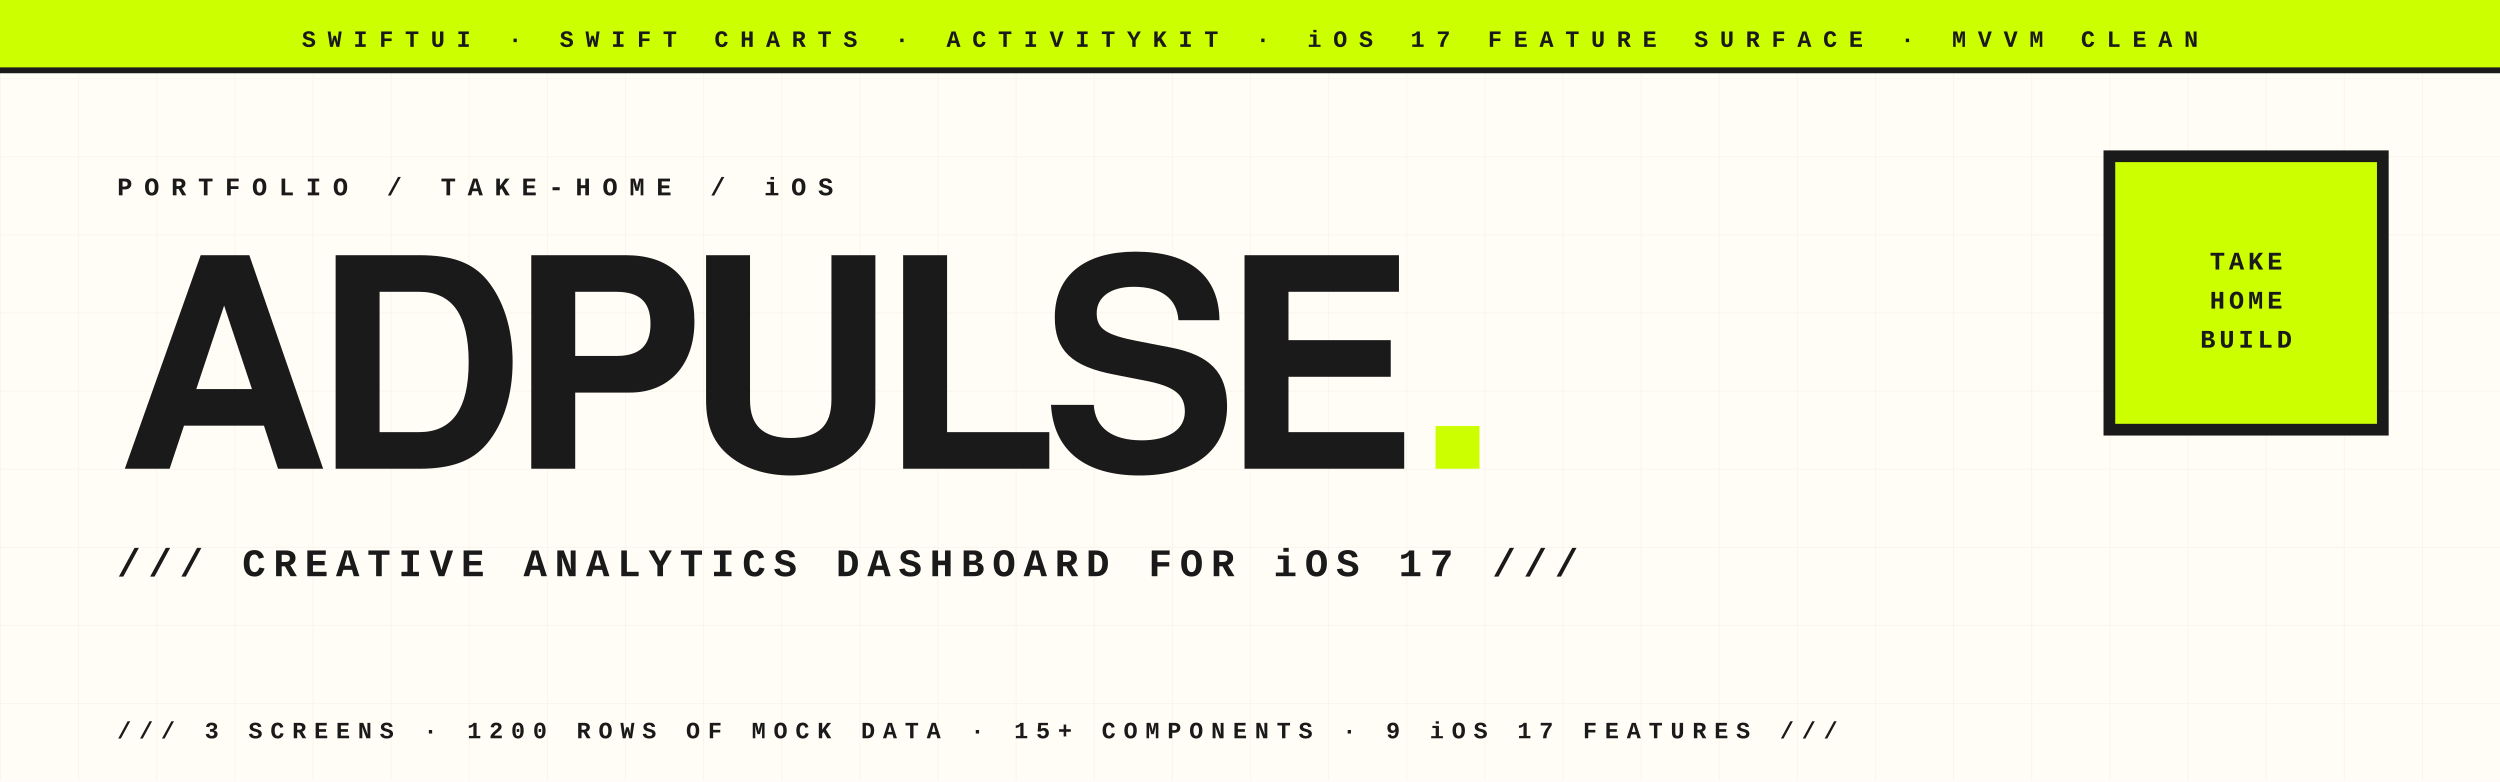
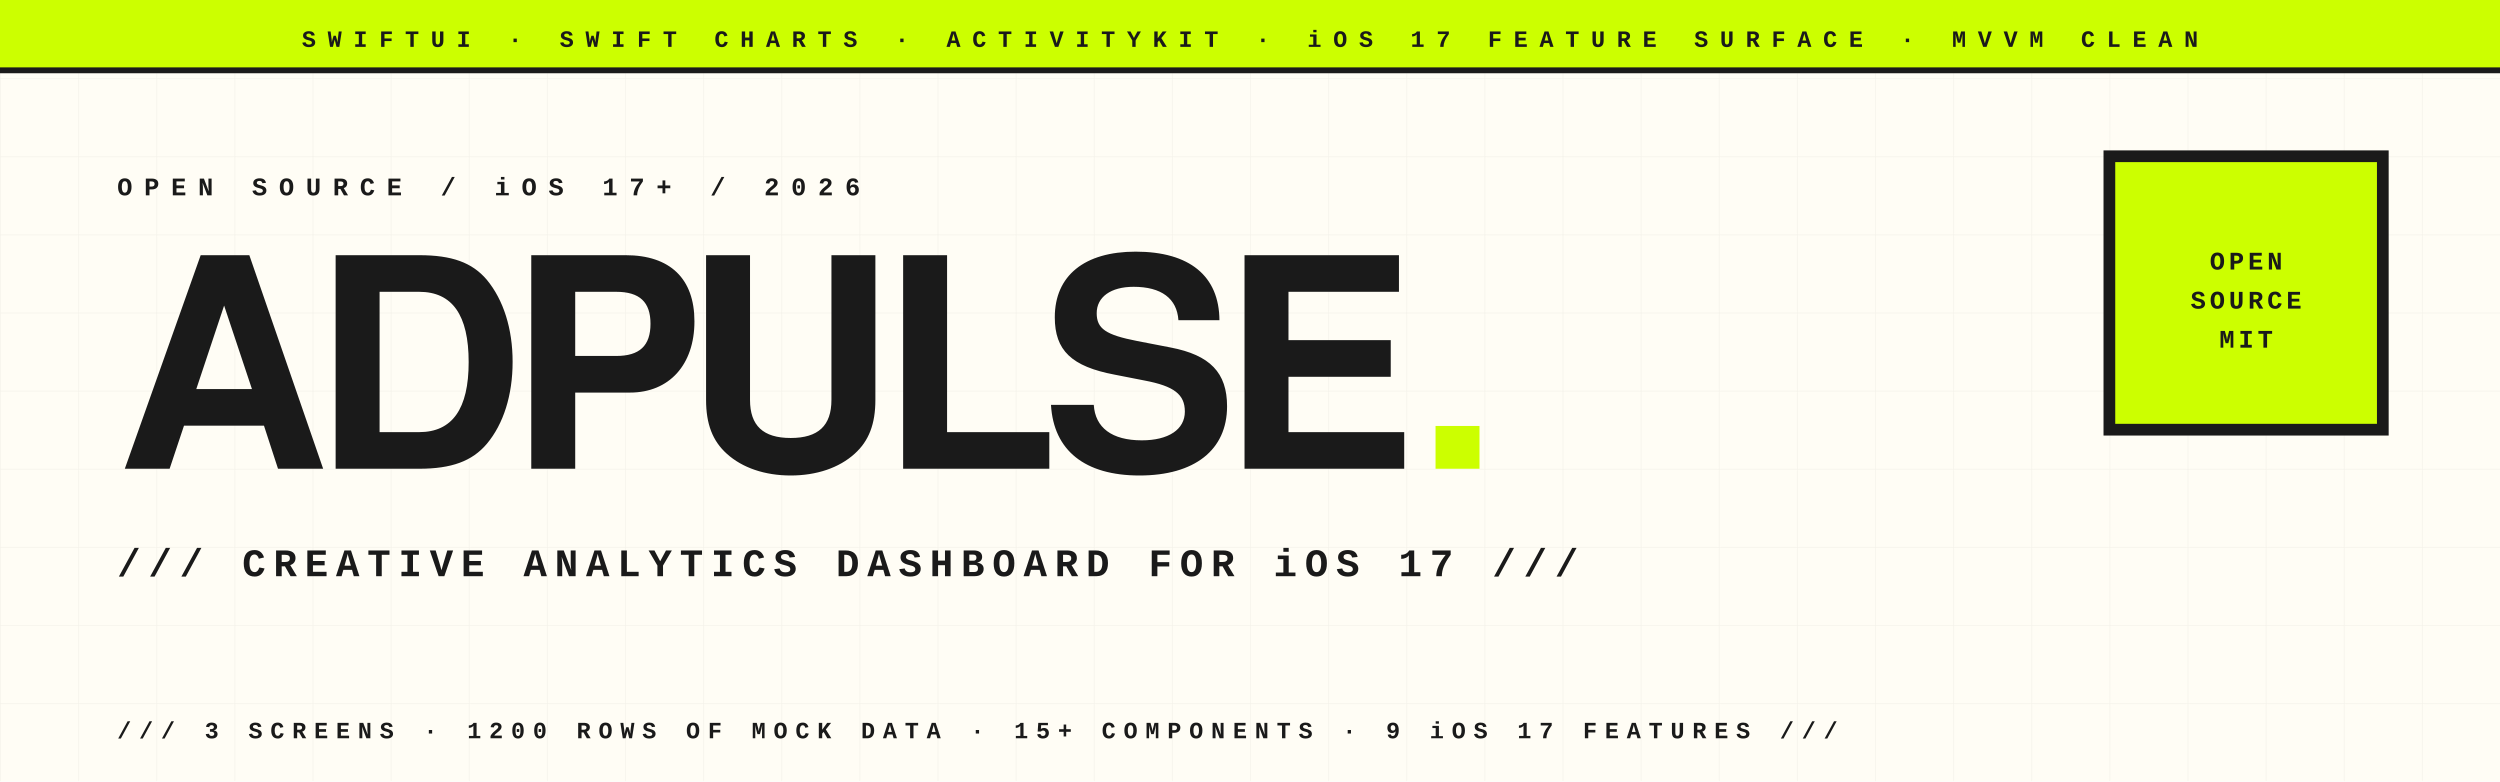
<svg xmlns="http://www.w3.org/2000/svg" viewBox="0 0 1280 400" width="1280" height="400" role="img" aria-label="AdPulse — Creative Analytics for iOS">
  <defs>
    <pattern id="grid" width="40" height="40" patternUnits="userSpaceOnUse">
      <path d="M 40 0 L 0 0 0 40" fill="none" stroke="#1A1A1A" stroke-width="0.5" stroke-opacity="0.06" />
    </pattern>
    <style>
      .heading { font-family: 'Helvetica Neue', 'Arial Black', Helvetica, Arial, sans-serif; font-weight: 900; }
      .mono    { font-family: ui-monospace, 'SF Mono', Menlo, Consolas, 'Courier New', monospace; font-weight: 700; }
    </style>
  </defs>
  <rect width="1280" height="400" fill="#FFFDF5" />
  <rect width="1280" height="400" fill="url(#grid)" />
  <rect x="0" y="0" width="1280" height="36" fill="#CCFF00" />
  <line x1="0" y1="36" x2="1280" y2="36" stroke="#1A1A1A" stroke-width="3" />
  <text class="mono" x="640" y="24" text-anchor="middle" font-size="12" fill="#1A1A1A" letter-spacing="6">SWIFTUI · SWIFT CHARTS · ACTIVITYKIT · iOS 17 FEATURE SURFACE · MVVM CLEAN</text>
-   <text class="mono" x="60" y="100" font-size="13" fill="#1A1A1A" letter-spacing="6">PORTFOLIO / TAKE-HOME / iOS</text>
+   <text class="mono" x="60" y="100" font-size="13" fill="#1A1A1A" letter-spacing="6">OPEN SOURCE / iOS 17+ / 2026</text>
  <text class="heading" x="60" y="240" font-size="150" fill="#1A1A1A" letter-spacing="-8">ADPULSE<tspan fill="#CCFF00">.</tspan>
  </text>
  <text class="mono" x="60" y="295" font-size="20" fill="#1A1A1A" letter-spacing="4">/// CREATIVE ANALYTICS DASHBOARD FOR iOS 17 ///</text>
  <rect x="1080" y="80" width="140" height="140" fill="#CCFF00" stroke="#1A1A1A" stroke-width="6" />
-   <text class="mono" x="1150" y="138" text-anchor="middle" font-size="13" fill="#1A1A1A" letter-spacing="2">TAKE</text>
-   <text class="mono" x="1150" y="158" text-anchor="middle" font-size="13" fill="#1A1A1A" letter-spacing="2">HOME</text>
-   <text class="mono" x="1150" y="178" text-anchor="middle" font-size="13" fill="#1A1A1A" letter-spacing="2">BUILD</text>
+   <text class="mono" x="1150" y="138" text-anchor="middle" font-size="13" fill="#1A1A1A" letter-spacing="2">OPEN</text>
+   <text class="mono" x="1150" y="158" text-anchor="middle" font-size="13" fill="#1A1A1A" letter-spacing="2">SOURCE</text>
+   <text class="mono" x="1150" y="178" text-anchor="middle" font-size="13" fill="#1A1A1A" letter-spacing="2">MIT</text>
  <text class="mono" x="60" y="378" font-size="12" fill="#1A1A1A" letter-spacing="4">/// 3 SCREENS · 1200 ROWS OF MOCK DATA · 15+ COMPONENTS · 9 iOS 17 FEATURES ///</text>
</svg>
